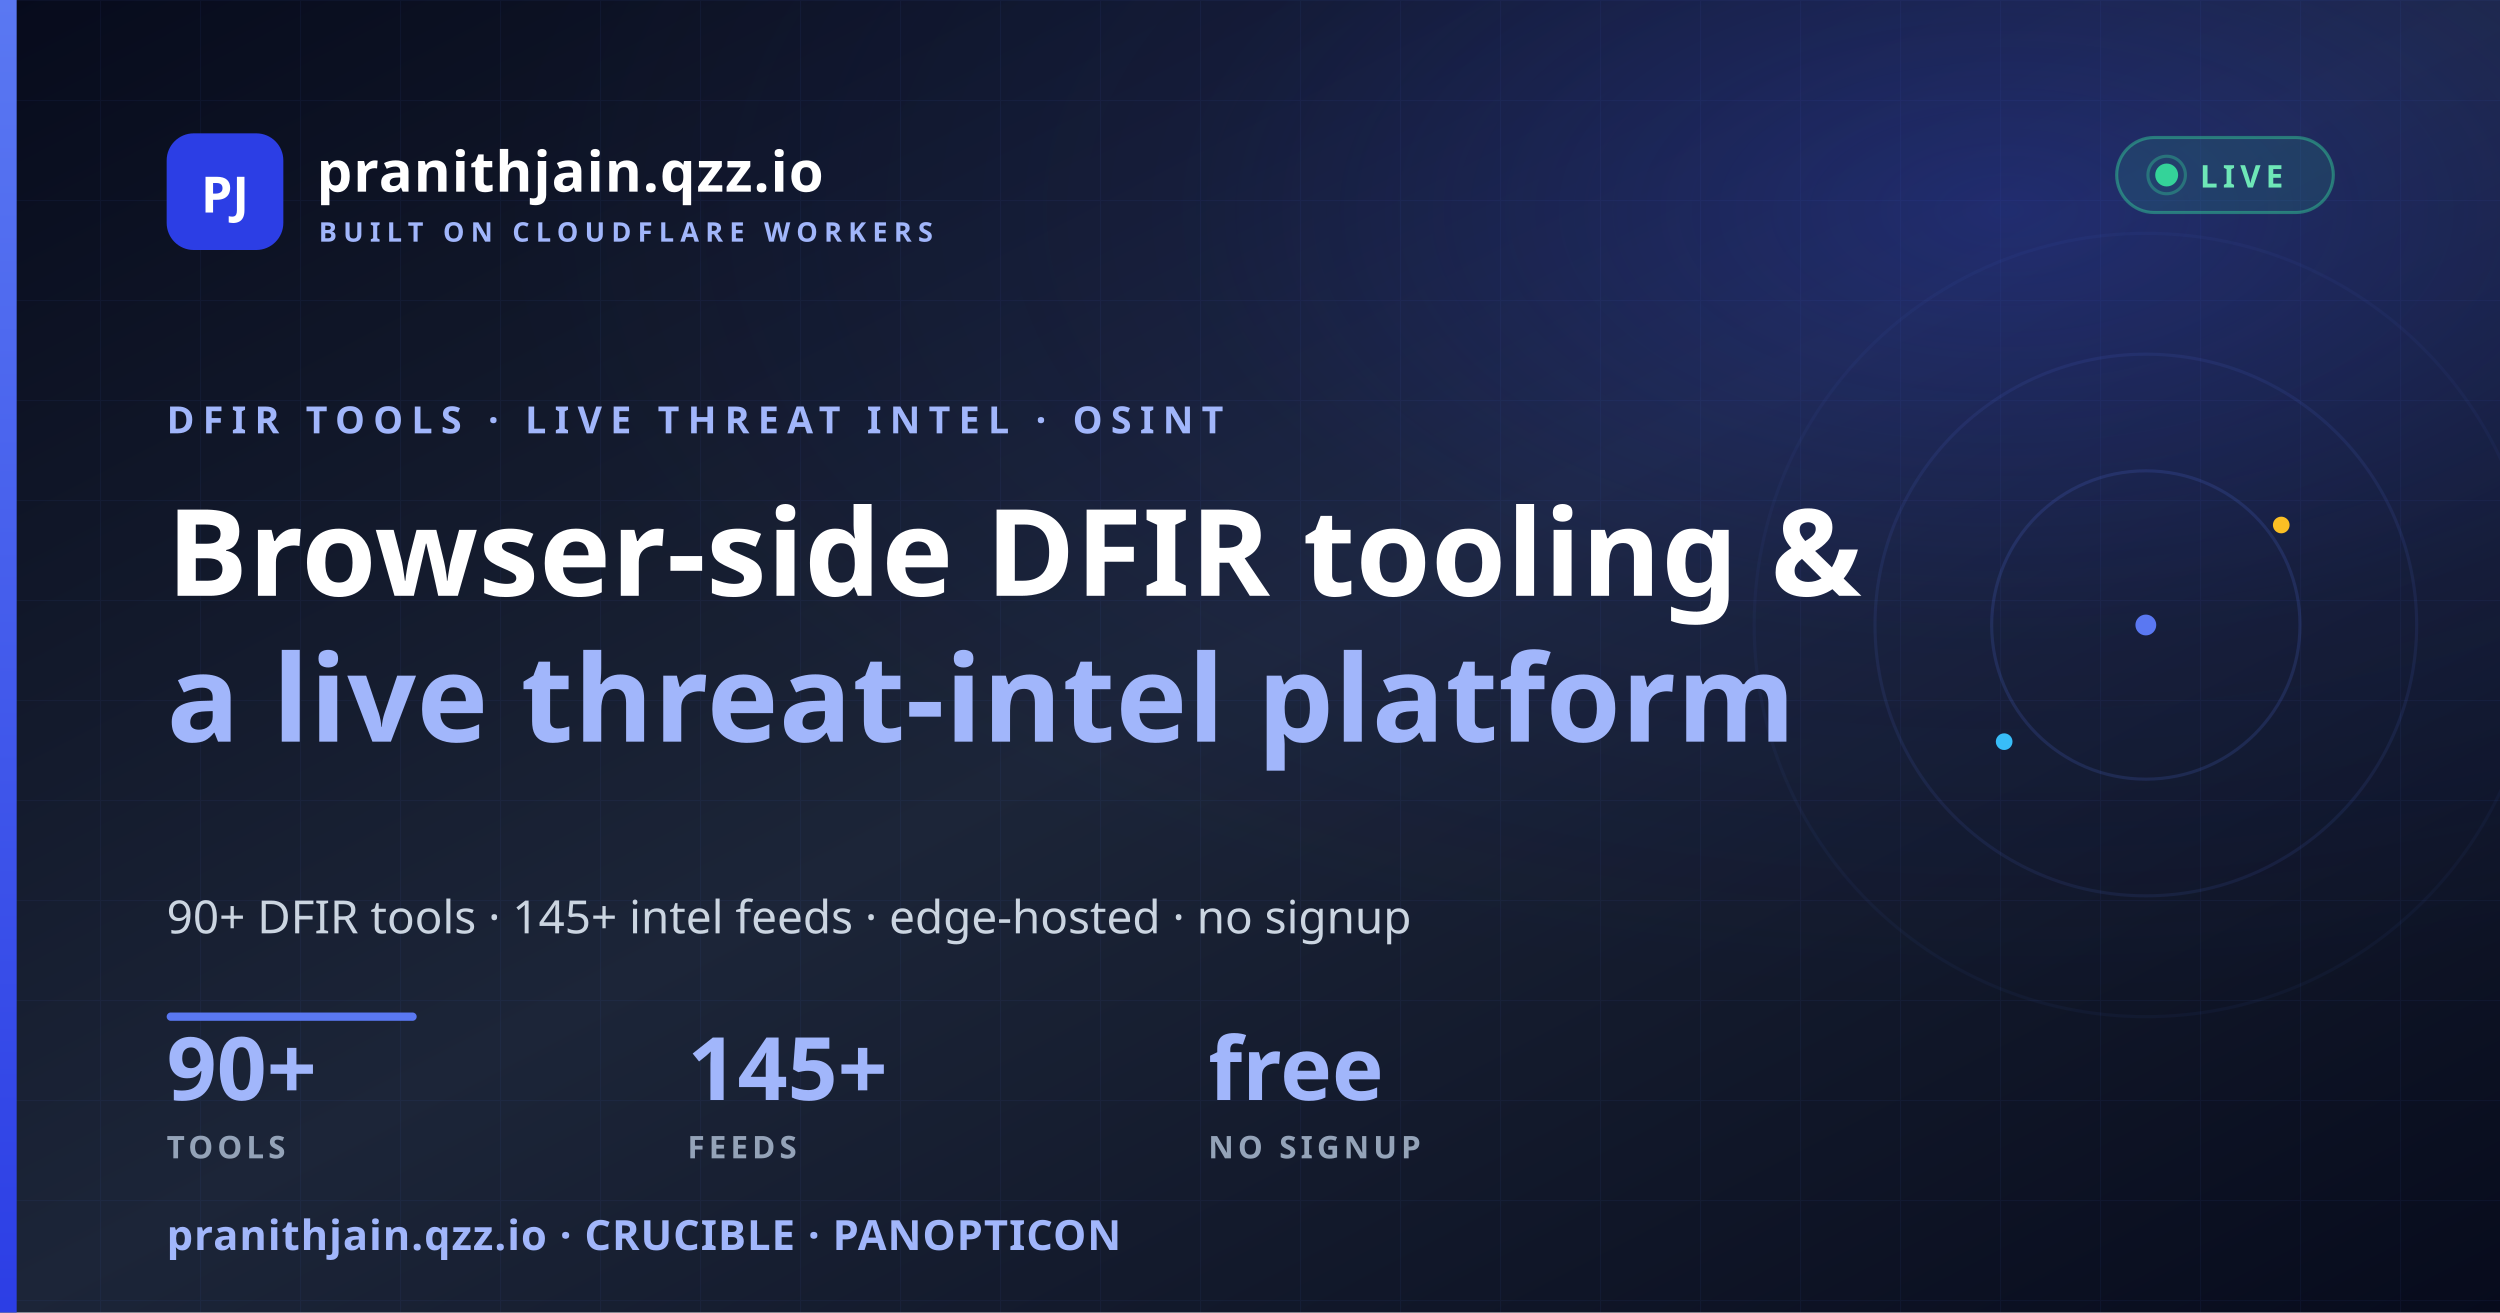
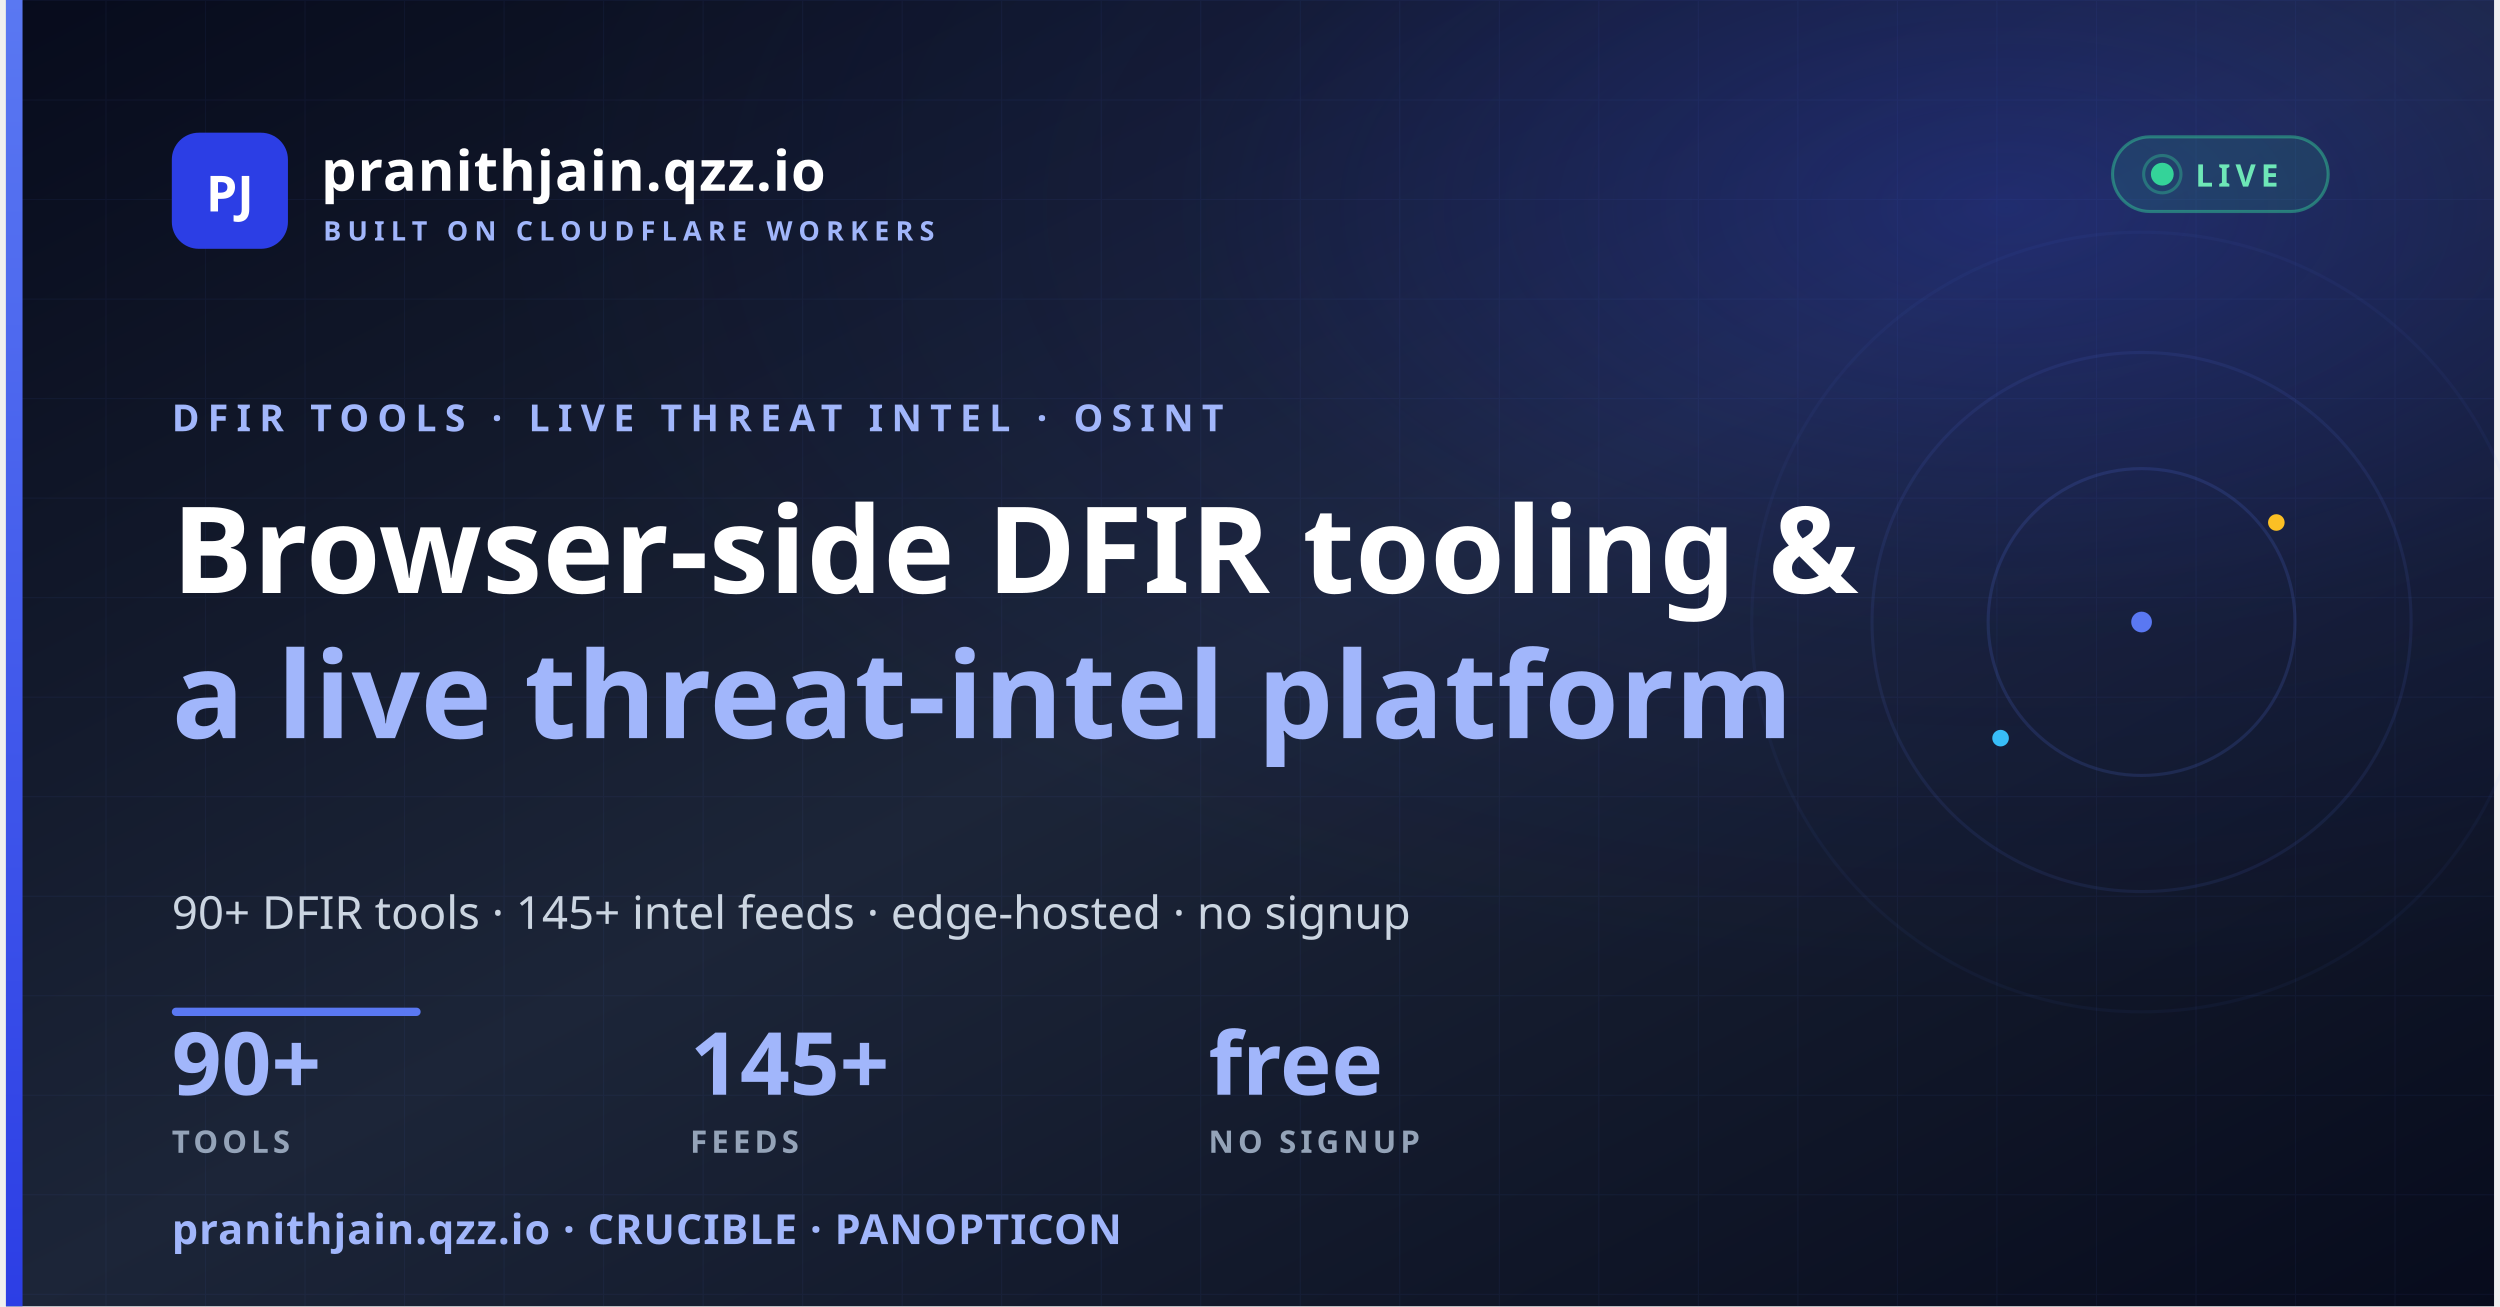
- <svg xmlns="http://www.w3.org/2000/svg" width="1200" height="630" viewBox="0 0 1200 630" font-family="'Hanken Grotesk', system-ui, sans-serif">
+ <svg xmlns="http://www.w3.org/2000/svg" width="800" height="418" viewBox="0 0 1200 630" font-family="'Hanken Grotesk', system-ui, sans-serif">
  <defs>
    <linearGradient id="bg" x1="0" y1="0" x2="1" y2="1">
      <stop offset="0%" stop-color="#070b1c" />
      <stop offset="50%" stop-color="#1c2538" />
      <stop offset="100%" stop-color="#070b1c" />
    </linearGradient>
    <radialGradient id="glow" cx="80%" cy="16%" r="60%">
      <stop offset="0%" stop-color="#2c3ee5" stop-opacity="0.32" />
      <stop offset="55%" stop-color="#2c3ee5" stop-opacity="0.07" />
      <stop offset="100%" stop-color="#2c3ee5" stop-opacity="0" />
    </radialGradient>
    <linearGradient id="bar" x1="0" y1="0" x2="0" y2="1">
      <stop offset="0%" stop-color="#5a78f2" />
      <stop offset="100%" stop-color="#2c3ee5" />
    </linearGradient>
    <pattern id="grid" width="48" height="48" patternUnits="userSpaceOnUse">
      <path d="M 48 0 L 0 0 0 48" fill="none" stroke="#5a78f2" stroke-opacity="0.06" stroke-width="1" />
    </pattern>
  </defs>
  <rect width="1200" height="630" fill="url(#bg)" />
  <rect width="1200" height="630" fill="url(#grid)" />
  <rect width="1200" height="630" fill="url(#glow)" />
  <g stroke="#5a78f2" fill="none">
    <circle cx="1030" cy="300" r="74" stroke-opacity="0.16" stroke-width="1.5" />
    <circle cx="1030" cy="300" r="130" stroke-opacity="0.10" stroke-width="1.5" />
    <circle cx="1030" cy="300" r="188" stroke-opacity="0.05" stroke-width="1.5" />
  </g>
  <circle cx="1030" cy="300" r="5" fill="#5a78f2" />
  <circle cx="1095" cy="252" r="4" fill="#fbbf24" />
  <circle cx="962" cy="356" r="4" fill="#38bdf8" />
  <rect x="0" y="0" width="8" height="630" fill="url(#bar)" />
  <rect x="80" y="64" width="56" height="56" rx="13" fill="#2c3ee5" />
  <text x="108" y="102" text-anchor="middle" font-size="24" font-weight="800" fill="#ffffff">PJ</text>
  <text x="152" y="92" font-size="27" font-weight="800" letter-spacing="0.5" fill="#ffffff">pranithjain.qzz.io</text>
  <text x="153" y="116" font-size="13" font-weight="700" letter-spacing="3" fill="#a1b6fb">BUILT ON CLOUDFLARE WORKERS</text>
  <g>
    <rect x="1016" y="66" width="104" height="36" rx="18" fill="#34d399" fill-opacity="0.12" stroke="#34d399" stroke-opacity="0.45" stroke-width="1.5" />
    <circle cx="1040" cy="84" r="5.5" fill="#34d399" />
    <circle cx="1040" cy="84" r="9" fill="none" stroke="#34d399" stroke-opacity="0.35" stroke-width="1.5" />
    <text x="1056" y="90" font-size="15" font-weight="800" letter-spacing="2.5" fill="#6ee7b7">LIVE</text>
  </g>
  <text x="80" y="208" font-size="18" font-weight="800" letter-spacing="4" fill="#a1b6fb">DFIR TOOLS · LIVE THREAT INTEL · OSINT</text>
  <text x="80" y="286" font-size="58" font-weight="800" letter-spacing="0.3" fill="#ffffff">Browser-side DFIR tooling &amp;</text>
  <text x="80" y="356" font-size="58" font-weight="800" letter-spacing="0.3" fill="#a1b6fb">a live threat-intel platform</text>
  <text x="80" y="448" font-size="22" font-weight="400" fill="#cbd5e1">90+ DFIR tools · 145+ intel feeds · edge-hosted · no signup</text>
  <rect x="80" y="486" width="120" height="4" rx="2" fill="#5a78f2" />
  <text x="80" y="528" font-size="42" font-weight="800" fill="#a1b6fb">90+</text>
  <text x="80" y="556" font-size="15" font-weight="600" letter-spacing="2" fill="#94a3b8">TOOLS</text>
  <text x="330" y="528" font-size="42" font-weight="800" fill="#a1b6fb">145+</text>
  <text x="330" y="556" font-size="15" font-weight="600" letter-spacing="2" fill="#94a3b8">FEEDS</text>
  <text x="580" y="528" font-size="42" font-weight="800" fill="#a1b6fb">free</text>
  <text x="580" y="556" font-size="15" font-weight="600" letter-spacing="2" fill="#94a3b8">NO SIGNUP</text>
  <text x="80" y="600" font-size="20" font-weight="700" letter-spacing="0.5" fill="#94a3b8">
    <tspan fill="#a1b6fb" font-weight="800">pranithjain.qzz.io  ·  CRUCIBLE  ·  PANOPTICON</tspan>
  </text>
</svg>
